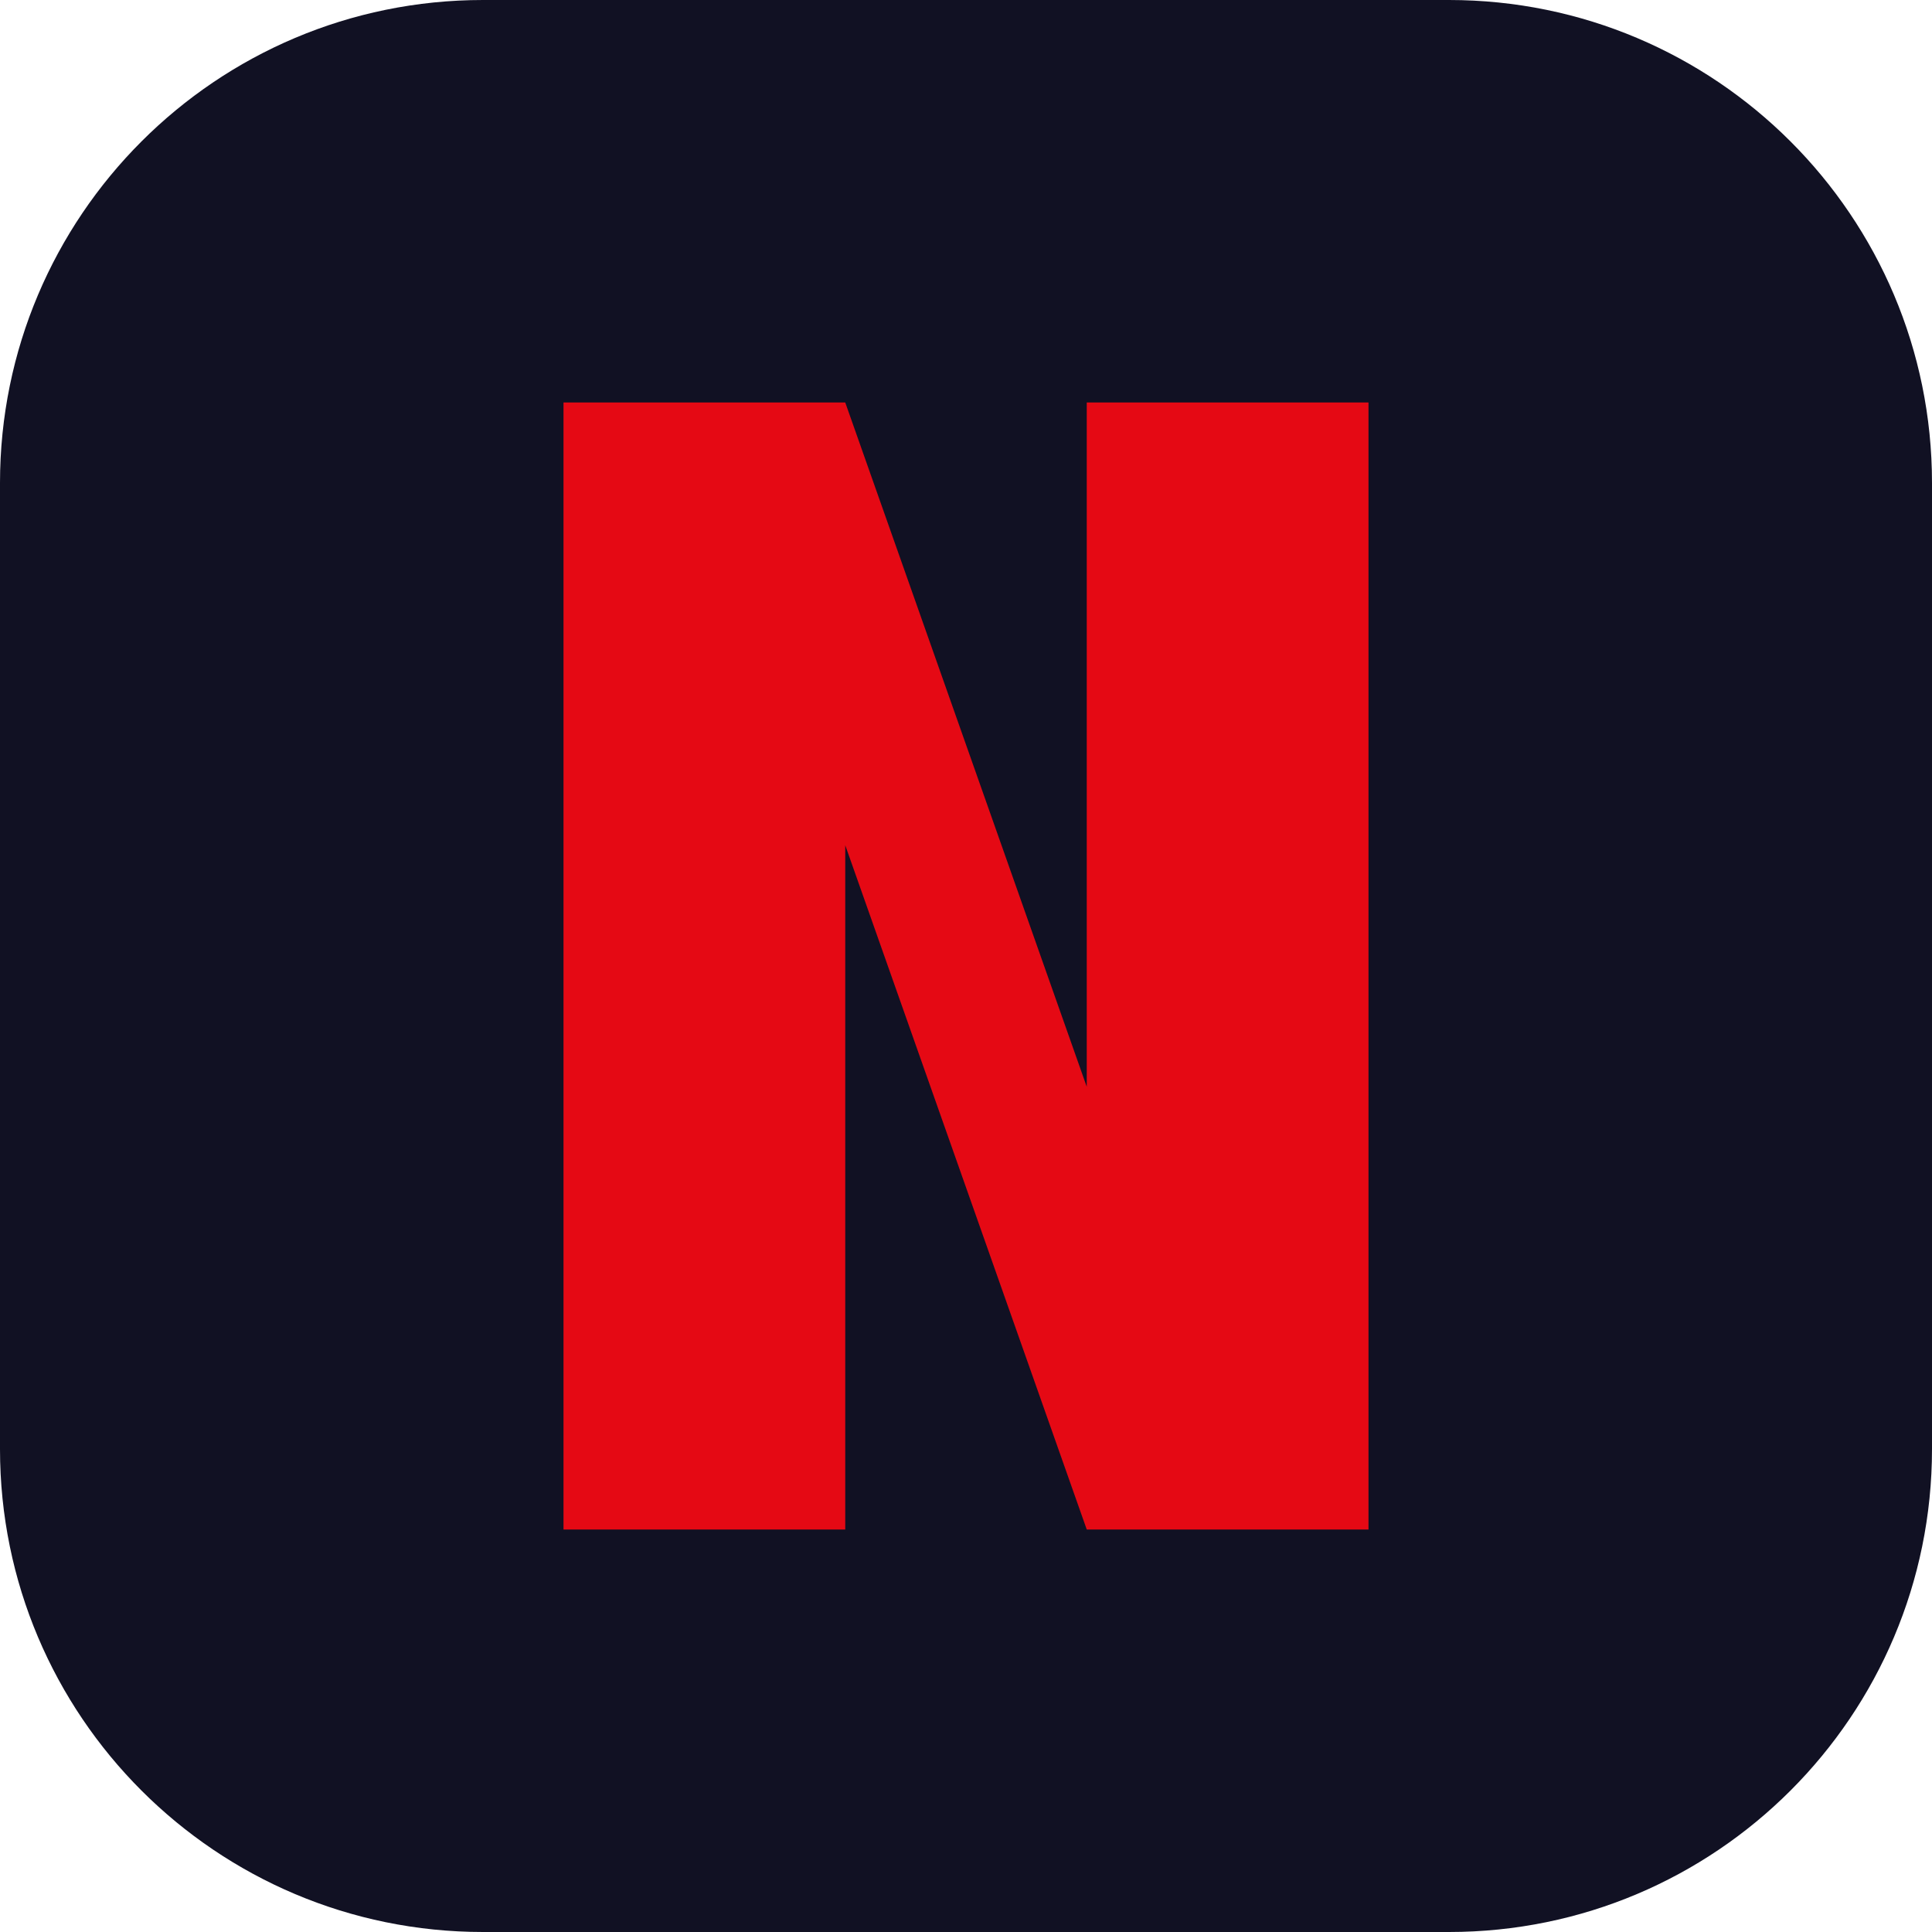
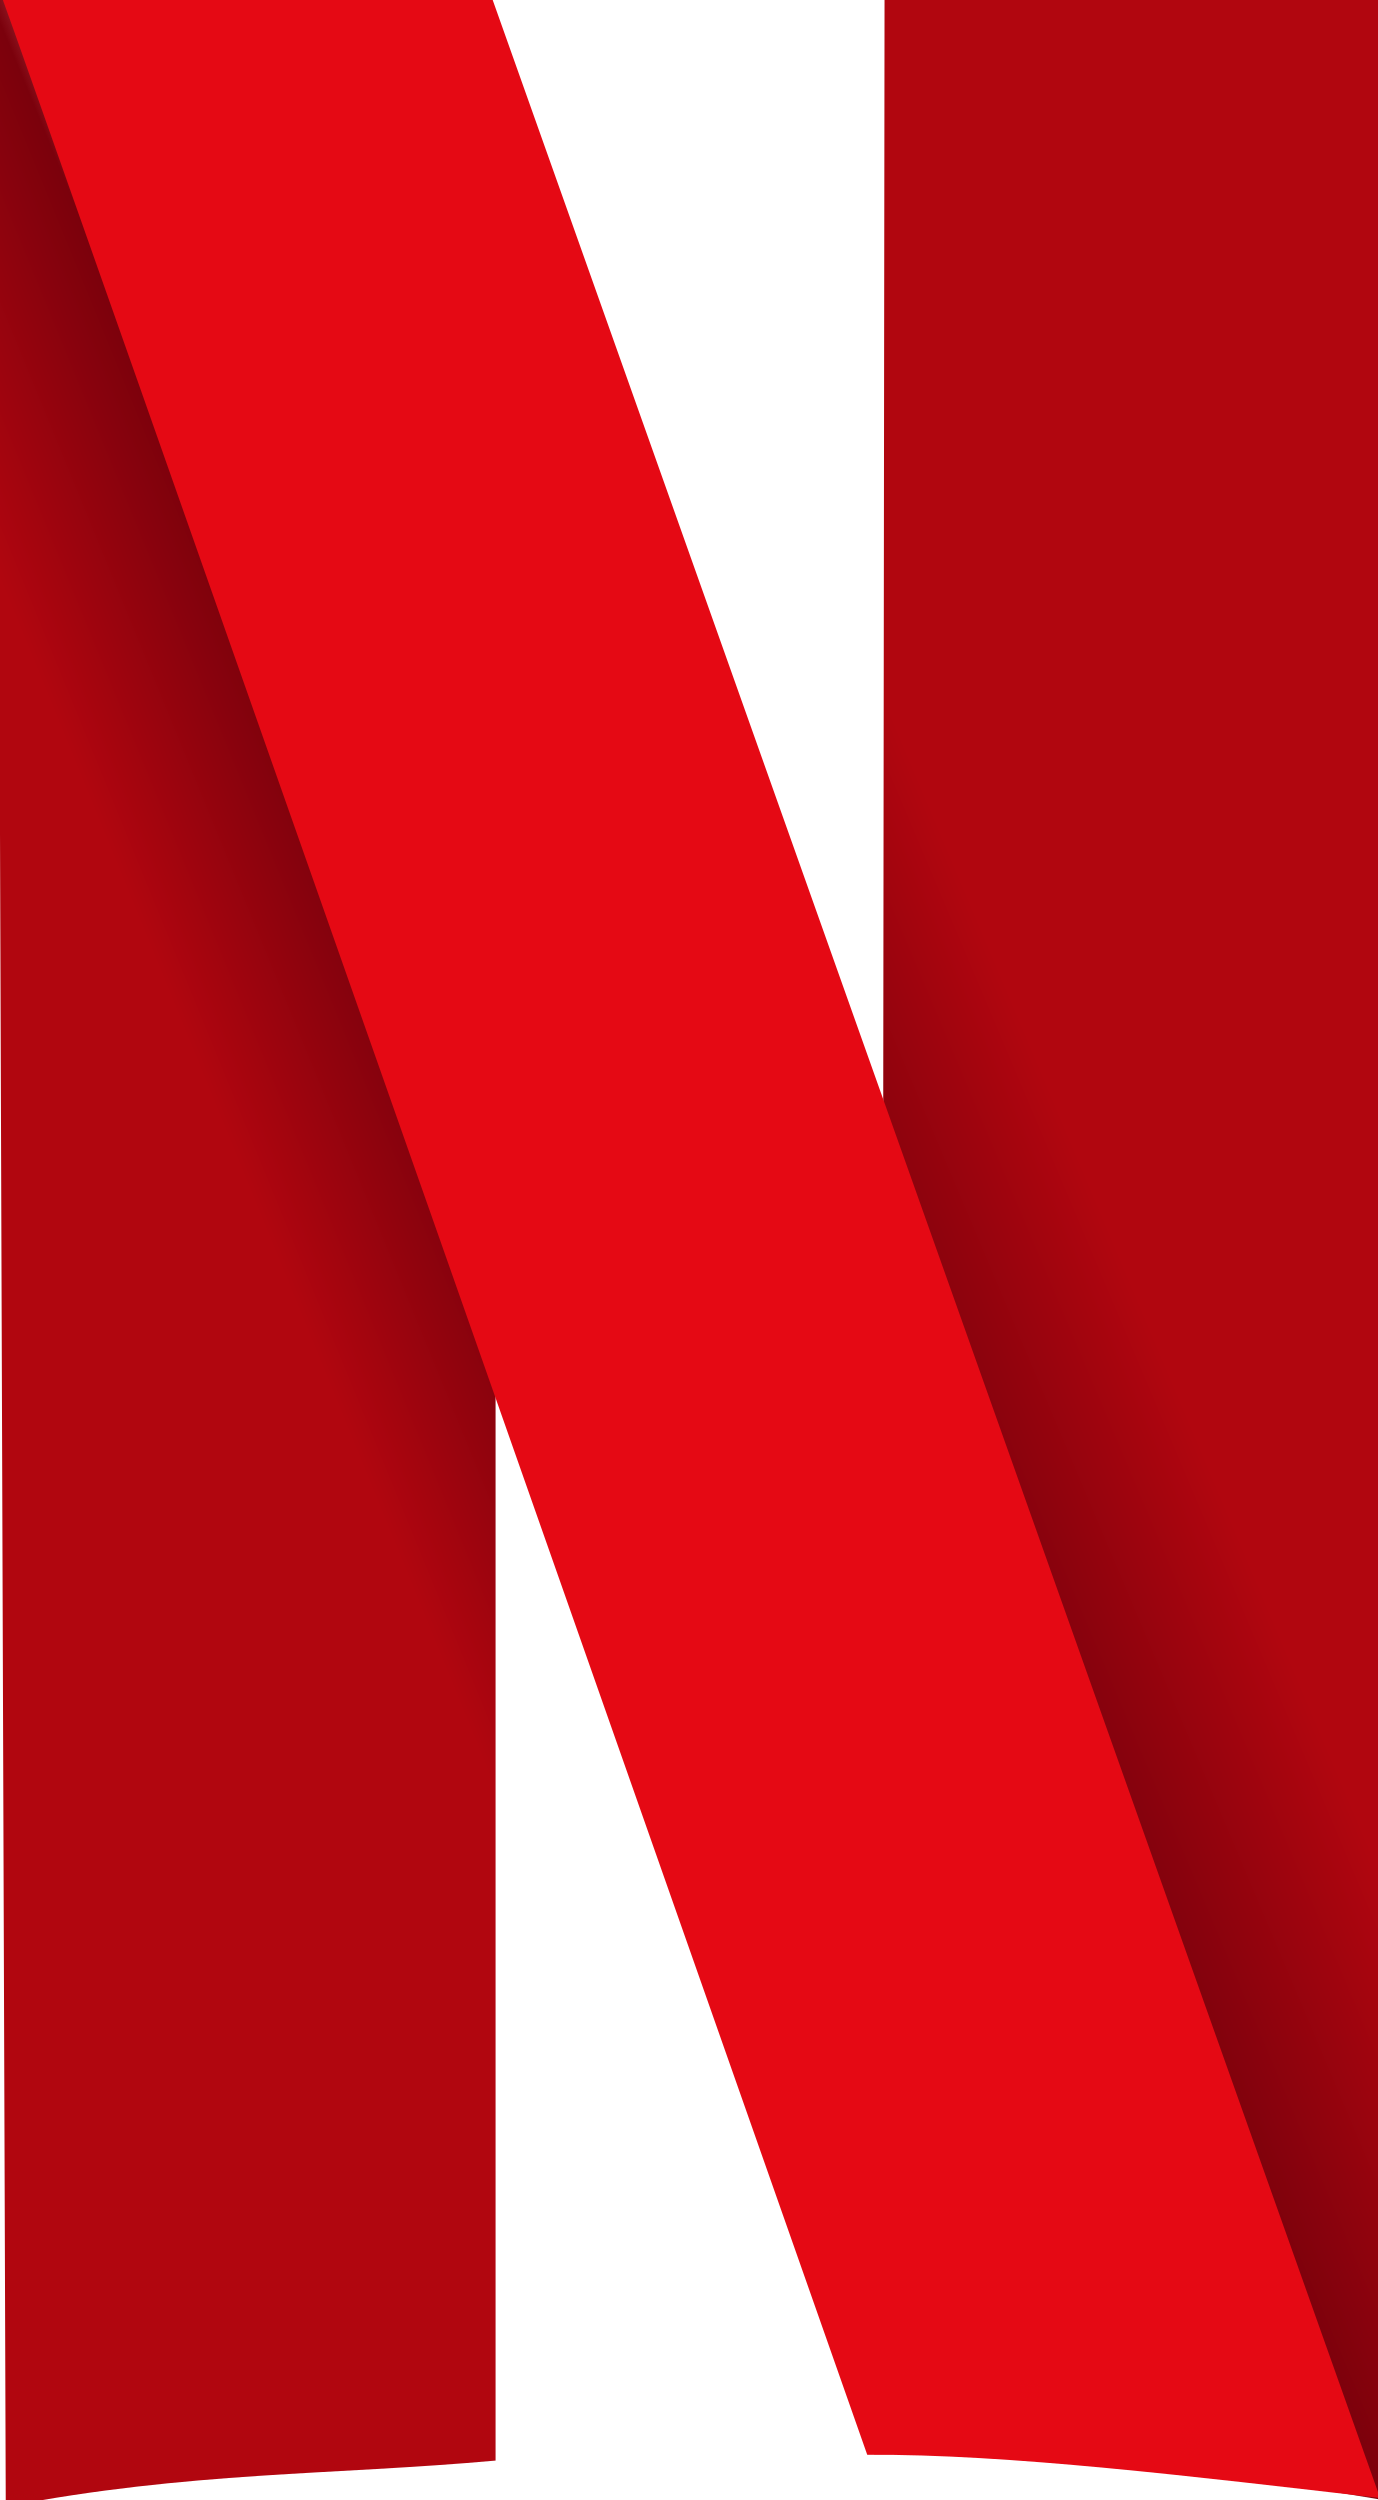
- <svg xmlns="http://www.w3.org/2000/svg" viewBox="0 0 48 48" role="img" aria-labelledby="title">
-   <rect width="48" height="48" rx="12" fill="#111123" />
-   <path fill="#E50914" d="M14 10h7l6 17V10h7v28h-7l-6-17v17h-7V10Z" />
+ <svg xmlns="http://www.w3.org/2000/svg" xmlns:xlink="http://www.w3.org/1999/xlink" id="Netflix_Symbol_RGB" viewBox="0 0 551.111 1000" version="1.1" width="551.111" height="1000">
+   <defs id="defs4">
+     <linearGradient id="linearGradient35887">
+       <stop style="stop-color:#b1060f;stop-opacity:1;" offset="0" id="stop35883" />
+       <stop style="stop-color:#7b010c;stop-opacity:1" offset="0.625" id="stop36053" />
+       <stop style="stop-color:#b1060f;stop-opacity:0;" offset="1" id="stop35885" />
+     </linearGradient>
+     <linearGradient id="linearGradient19332">
+       <stop style="stop-color:#b1060f;stop-opacity:1" offset="0" id="stop19328" />
+       <stop style="stop-color:#7b010c;stop-opacity:1" offset="0.546" id="stop19560" />
+       <stop style="stop-color:#e50914;stop-opacity:0;" offset="1" id="stop19330" />
+     </linearGradient>
+     <style id="style2">.cls-1{fill:#e50914;}</style>
+     <linearGradient xlink:href="#linearGradient19332" id="linearGradient13368" x1="78.234" y1="423.767" x2="221.663" y2="365.092" gradientUnits="userSpaceOnUse" />
+     <linearGradient xlink:href="#linearGradient35887" id="linearGradient35889" x1="456.365" y1="521.56" x2="309.676" y2="583.495" gradientUnits="userSpaceOnUse" />
+   </defs>
+   <path style="fill:url(#linearGradient13368);stroke:none;stroke-width:1px;stroke-linecap:butt;stroke-linejoin:miter;stroke-opacity:1;fill-opacity:1" d="M -1.152,-1.152 2.305,1002.67 C 75.578,988.559 133.197,990.101 198.229,984.23 V 0 Z" id="path6055" />
+   <path style="fill:url(#linearGradient35889);stroke:none;stroke-width:1px;stroke-linecap:butt;stroke-linejoin:miter;stroke-opacity:1;fill-opacity:1" d="m 353.816,0 h 199.382 l 2.305,1000.365 -202.839,-33.422 z" id="path678" />
+   <path style="fill:#e50914;fill-opacity:1;stroke:none;stroke-width:1px;stroke-linecap:butt;stroke-linejoin:miter;stroke-opacity:1" d="M 1.152,-3.6590427e-7 C 5.762,11.525 346.901,981.925 346.901,981.925 c 56.056,-0.4 131.219,8.753 205.144,17.287 L 197.077,-3.6590427e-7 Z" id="path362" />
</svg>
